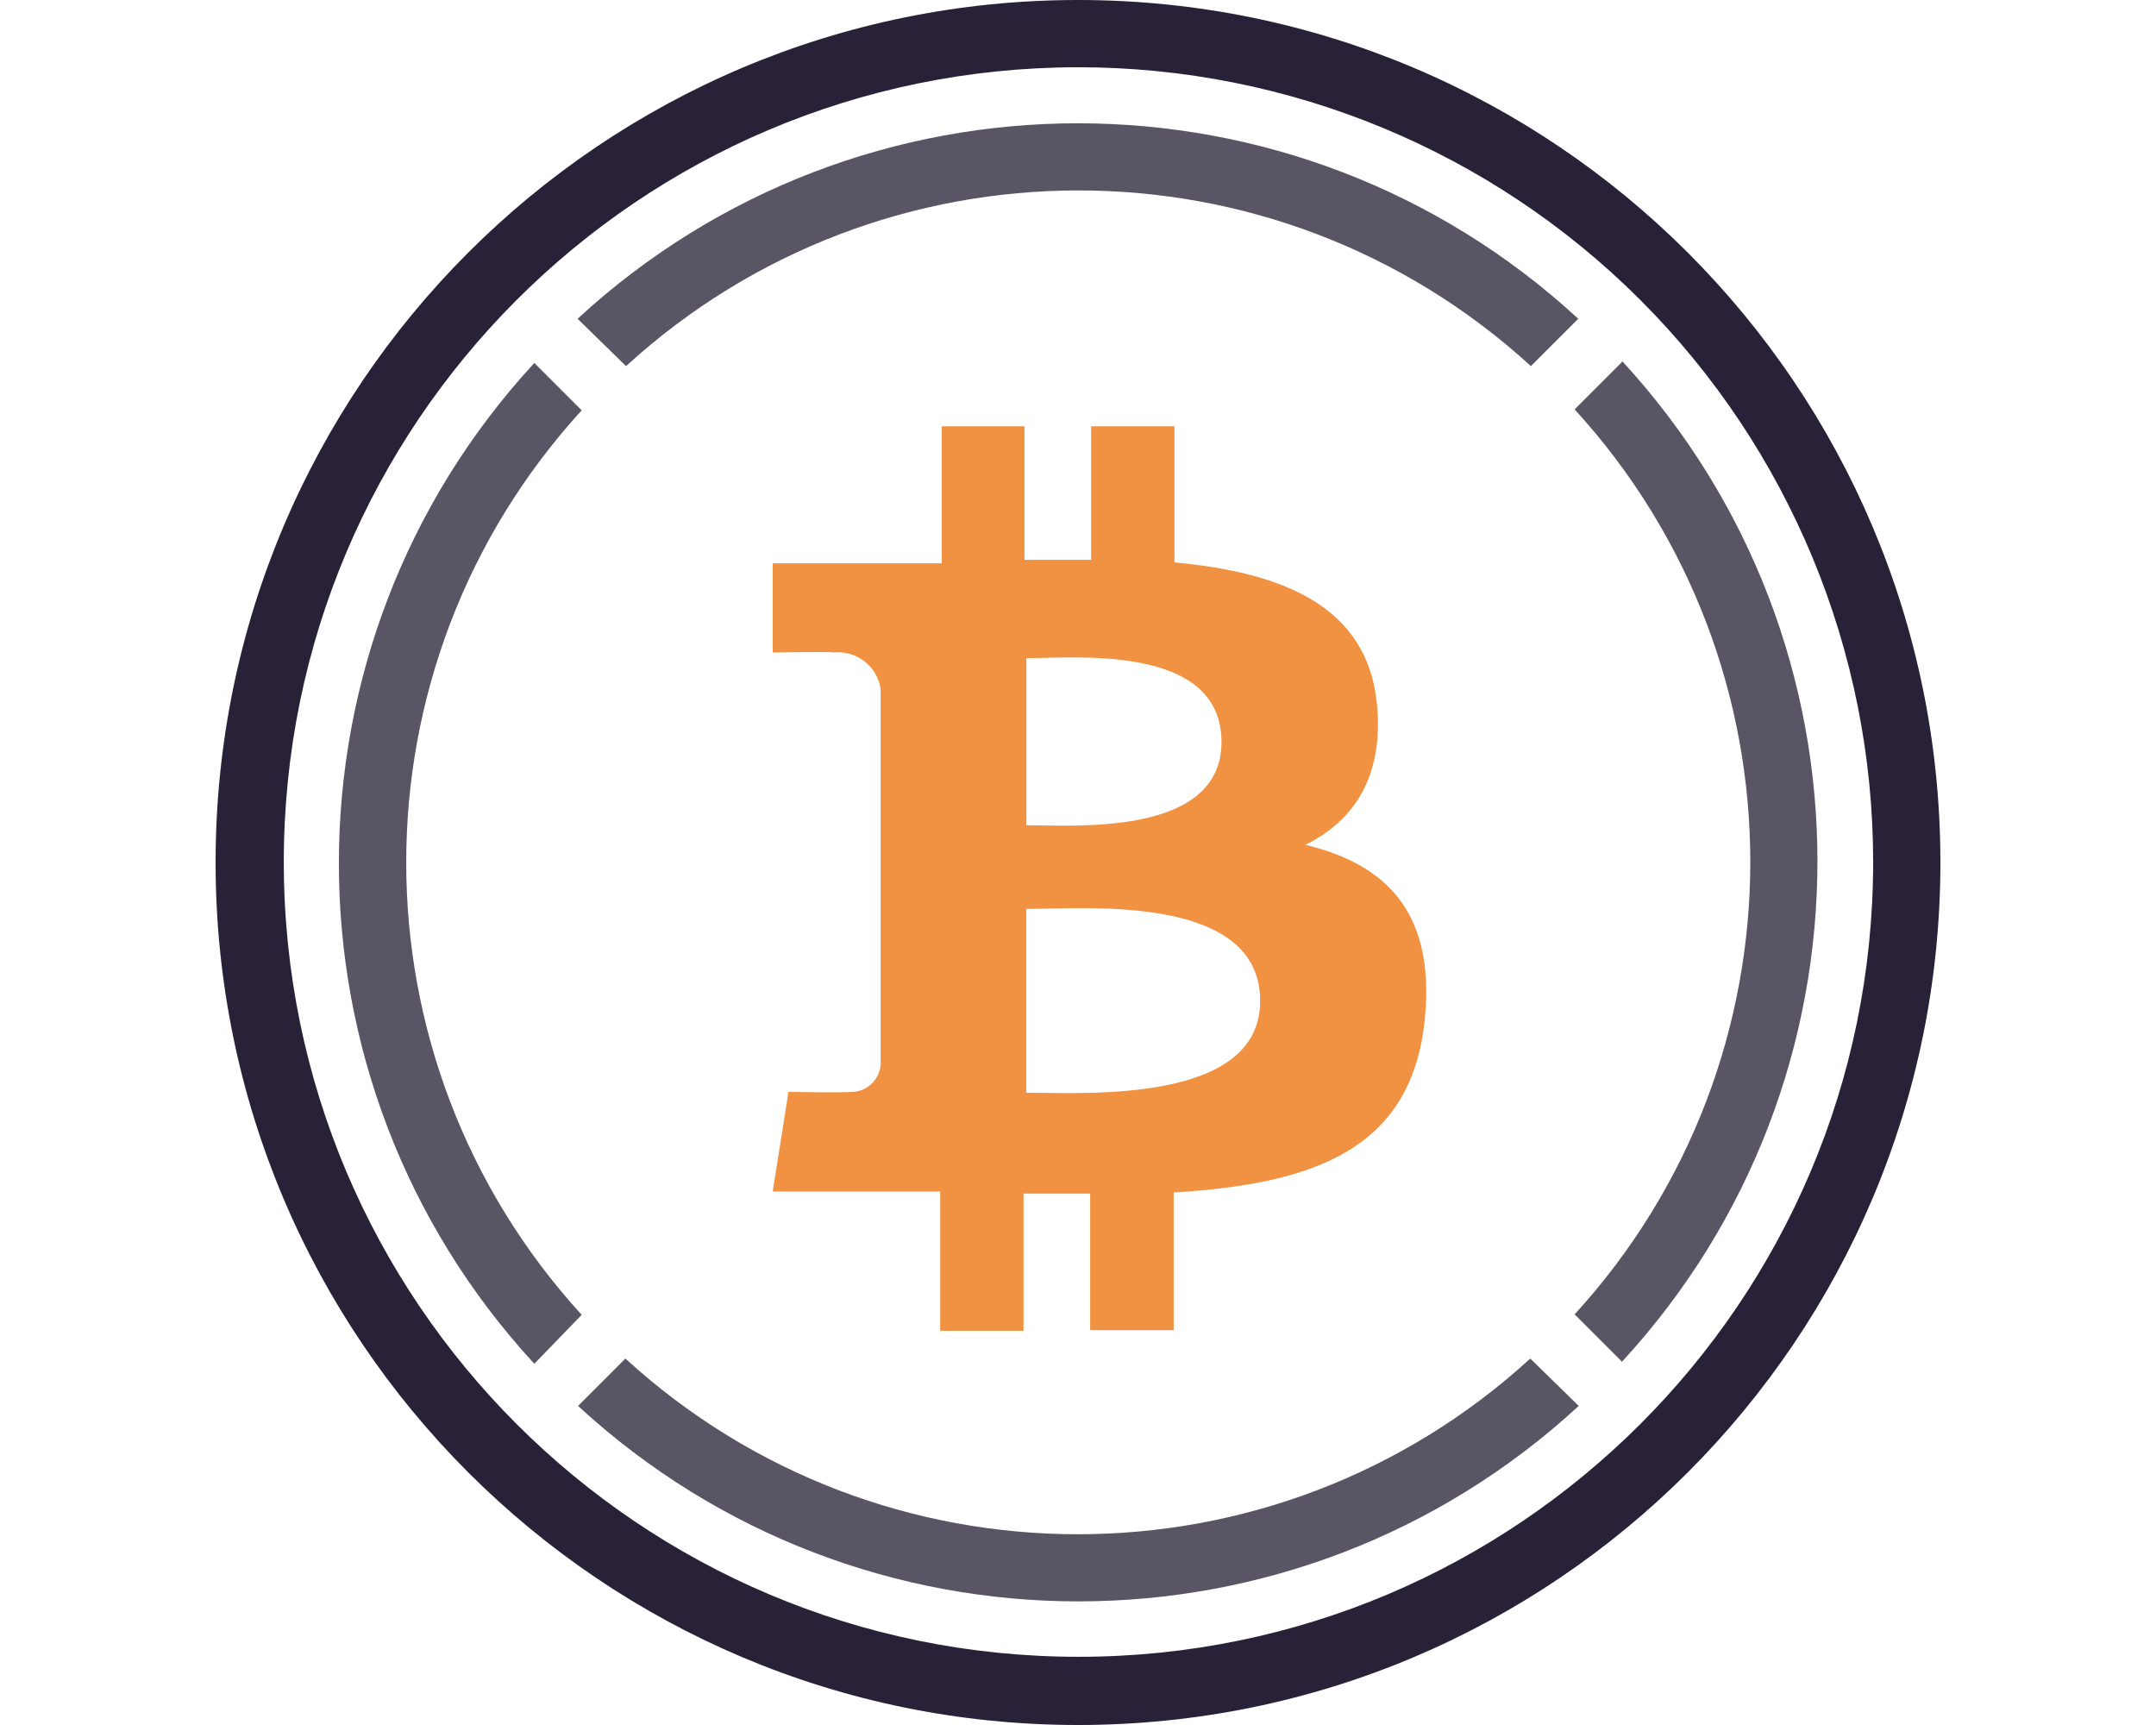
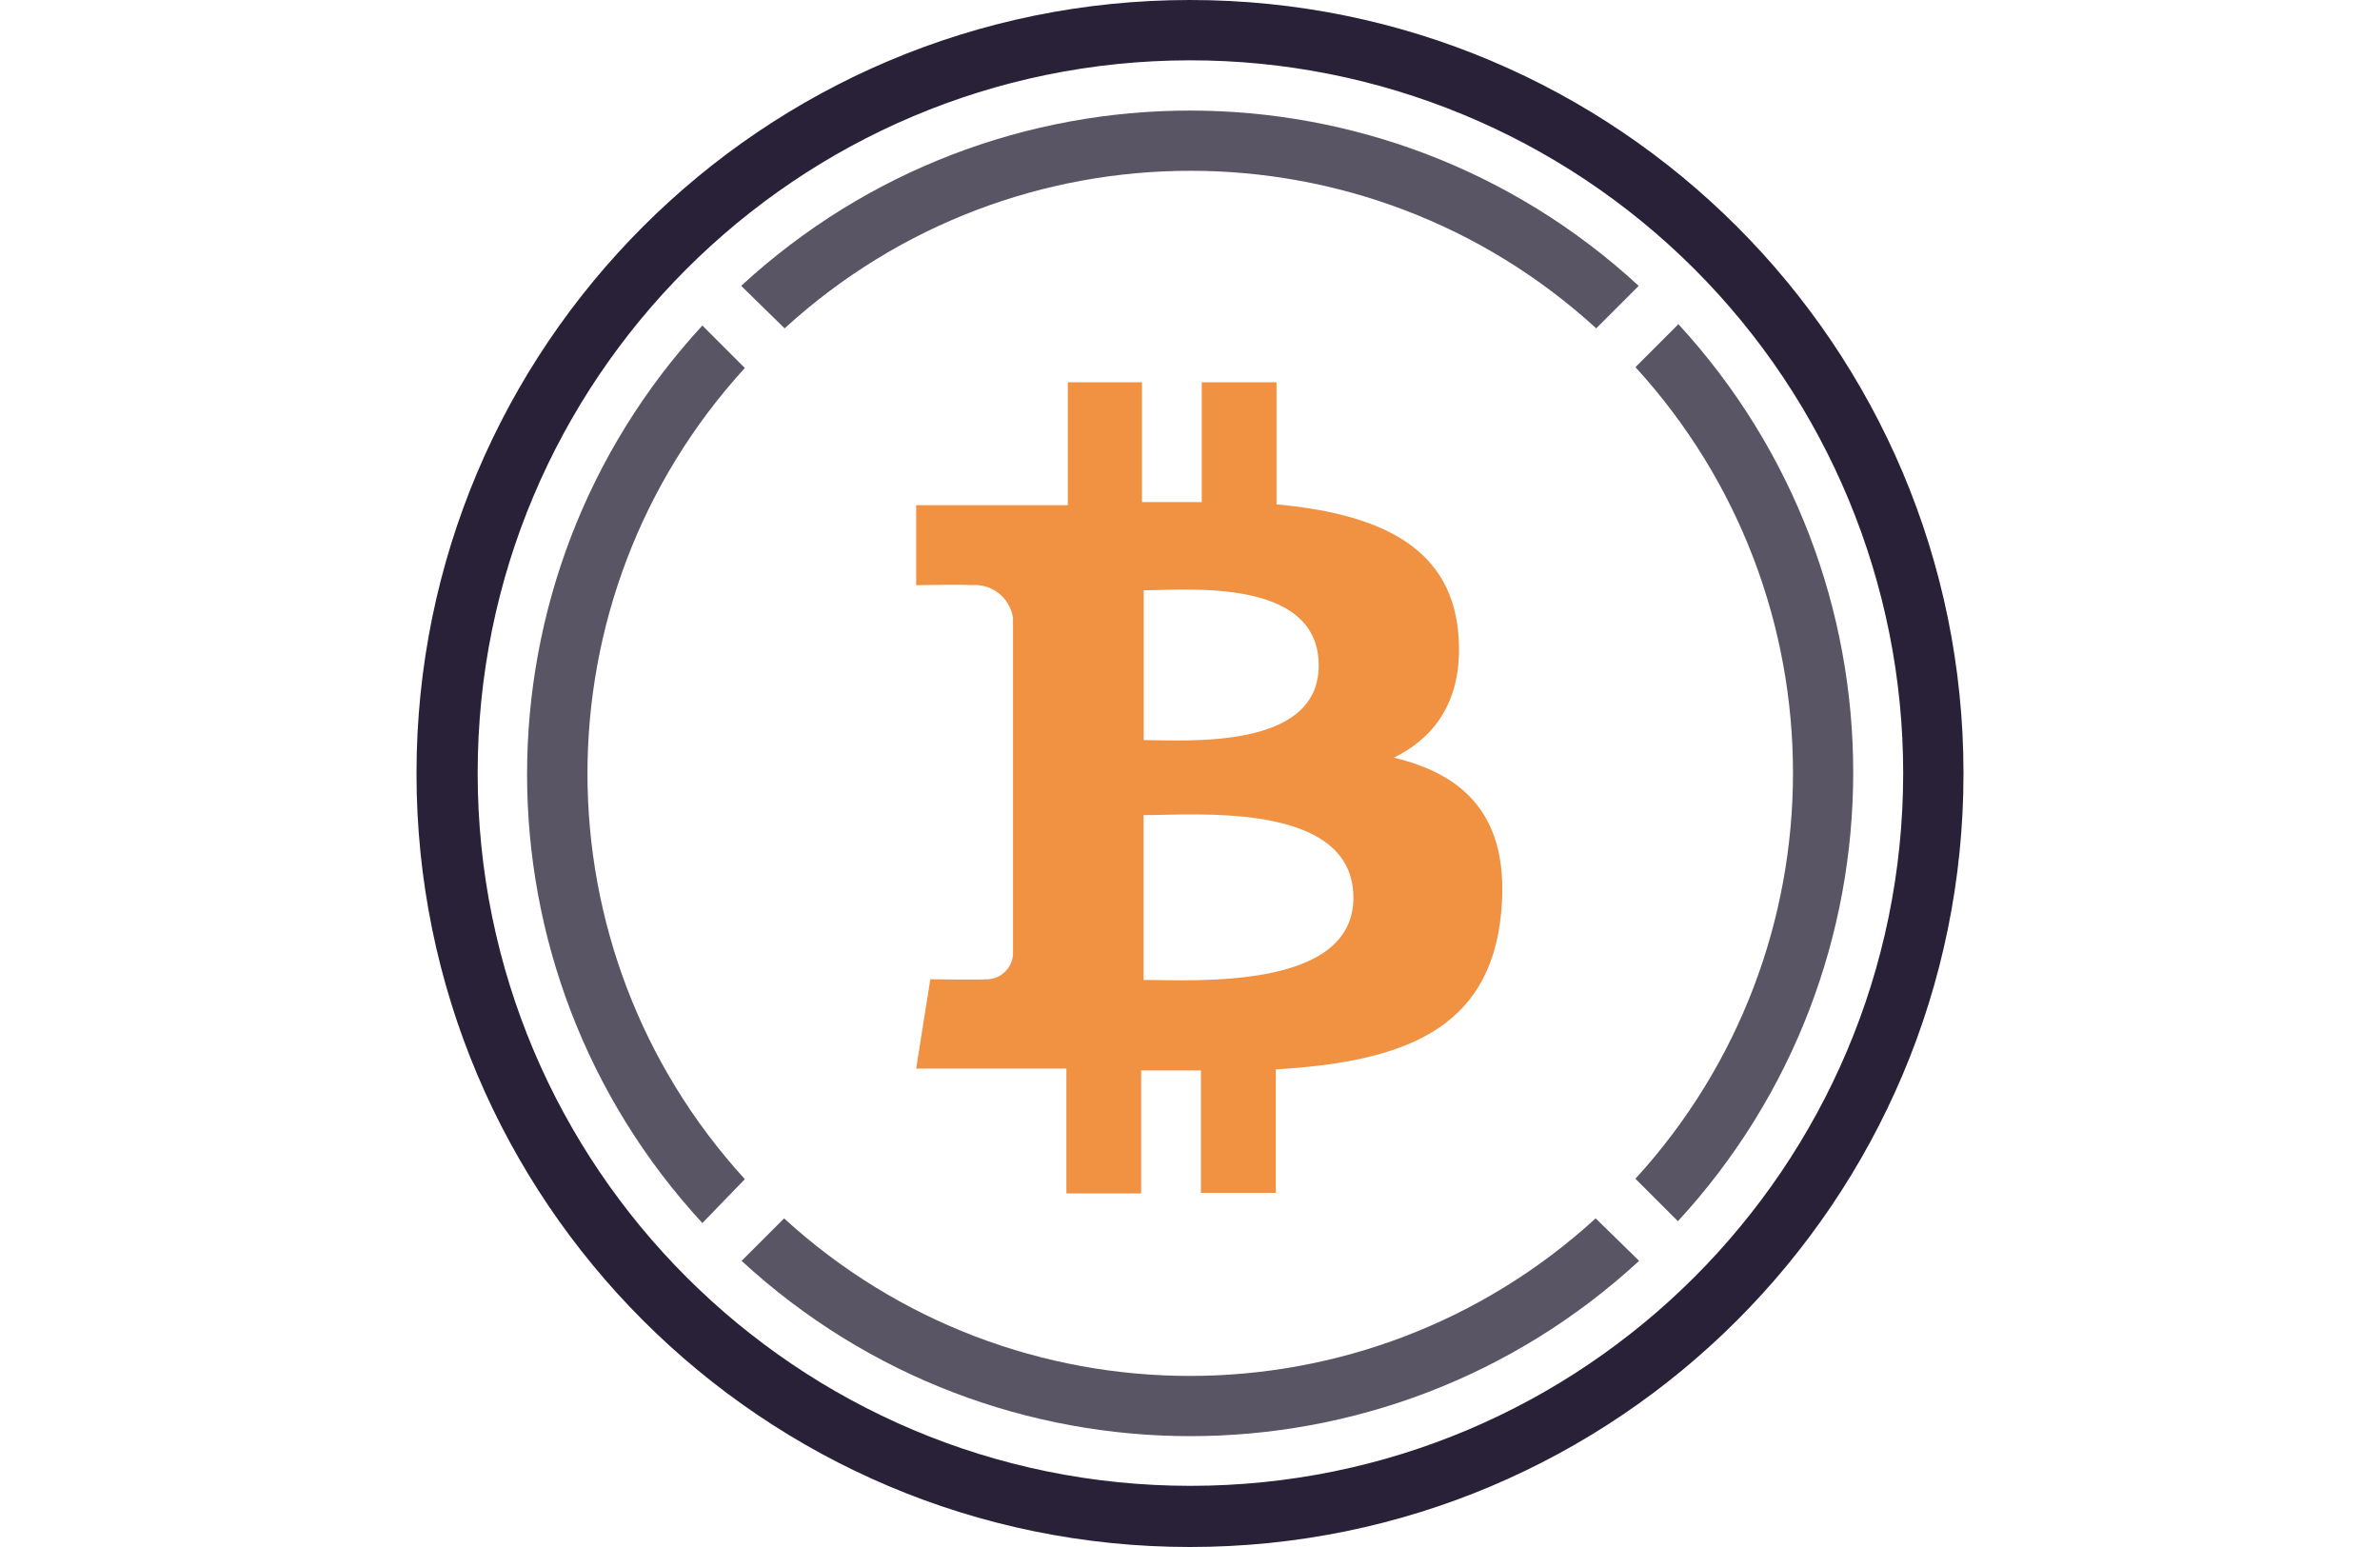
- <svg xmlns="http://www.w3.org/2000/svg" viewBox="0 0 109.26 109.26" height="8px" width="10px">
+ <svg xmlns="http://www.w3.org/2000/svg" viewBox="0 0 109.26 109.26" height="6.5px" width="10px">
  <defs>
    <style>.cls-1{fill:#5a5564;}.cls-2{fill:#f09242;}.cls-3{fill:#282138;}</style>
  </defs>
  <g id="Layer_2" data-name="Layer 2">
    <g id="Layer_1-2" data-name="Layer 1">
      <g id="Page-1">
        <g id="wbtc_colour" data-name="wbtc colour">
          <path id="Shape" class="cls-1" d="M89.09,22.93l-3,3a42.47,42.47,0,0,1,0,57.32l3,3a46.76,46.76,0,0,0,0-63.39Z" />
          <path id="Shape-2" data-name="Shape" class="cls-1" d="M26,23.19a42.47,42.47,0,0,1,57.32,0l3-3a46.76,46.76,0,0,0-63.39,0Z" />
          <path id="Shape-3" data-name="Shape" class="cls-1" d="M23.19,83.28a42.47,42.47,0,0,1,0-57.29l-3-3a46.76,46.76,0,0,0,0,63.39Z" />
          <path id="Shape-4" data-name="Shape" class="cls-1" d="M83.28,86.05a42.47,42.47,0,0,1-57.32,0l-3,3a46.76,46.76,0,0,0,63.39,0Z" />
          <path id="Shape-5" data-name="Shape" class="cls-2" d="M73.57,44.62c-.6-6.26-6-8.36-12.83-9V27H55.46v8.46c-1.39,0-2.81,0-4.22,0V27H46v8.68H35.29v5.65s3.9-.07,3.84,0a2.73,2.73,0,0,1,3,2.32V67.41a1.85,1.85,0,0,1-.64,1.29,1.83,1.83,0,0,1-1.36.46c.07.06-3.84,0-3.84,0l-1,6.31H45.9v8.82h5.28V75.6H55.4v8.65h5.29V75.53c8.92-.54,15.14-2.74,15.92-11.09.63-6.72-2.53-9.72-7.58-10.93C72.1,52,74,49.2,73.57,44.62ZM66.17,63.4c0,6.56-11.24,5.81-14.82,5.81V57.57C54.93,57.58,66.17,56.55,66.17,63.4ZM63.72,47c0,6-9.38,5.27-12.36,5.27V41.69C54.34,41.69,63.72,40.75,63.72,47Z" />
          <path id="Shape-6" data-name="Shape" class="cls-3" d="M54.62,109.26a54.63,54.63,0,1,1,54.64-54.64A54.63,54.63,0,0,1,54.62,109.26Zm0-105A50.34,50.34,0,1,0,105,54.62,50.34,50.34,0,0,0,54.62,4.26Z" />
        </g>
      </g>
    </g>
  </g>
</svg>
